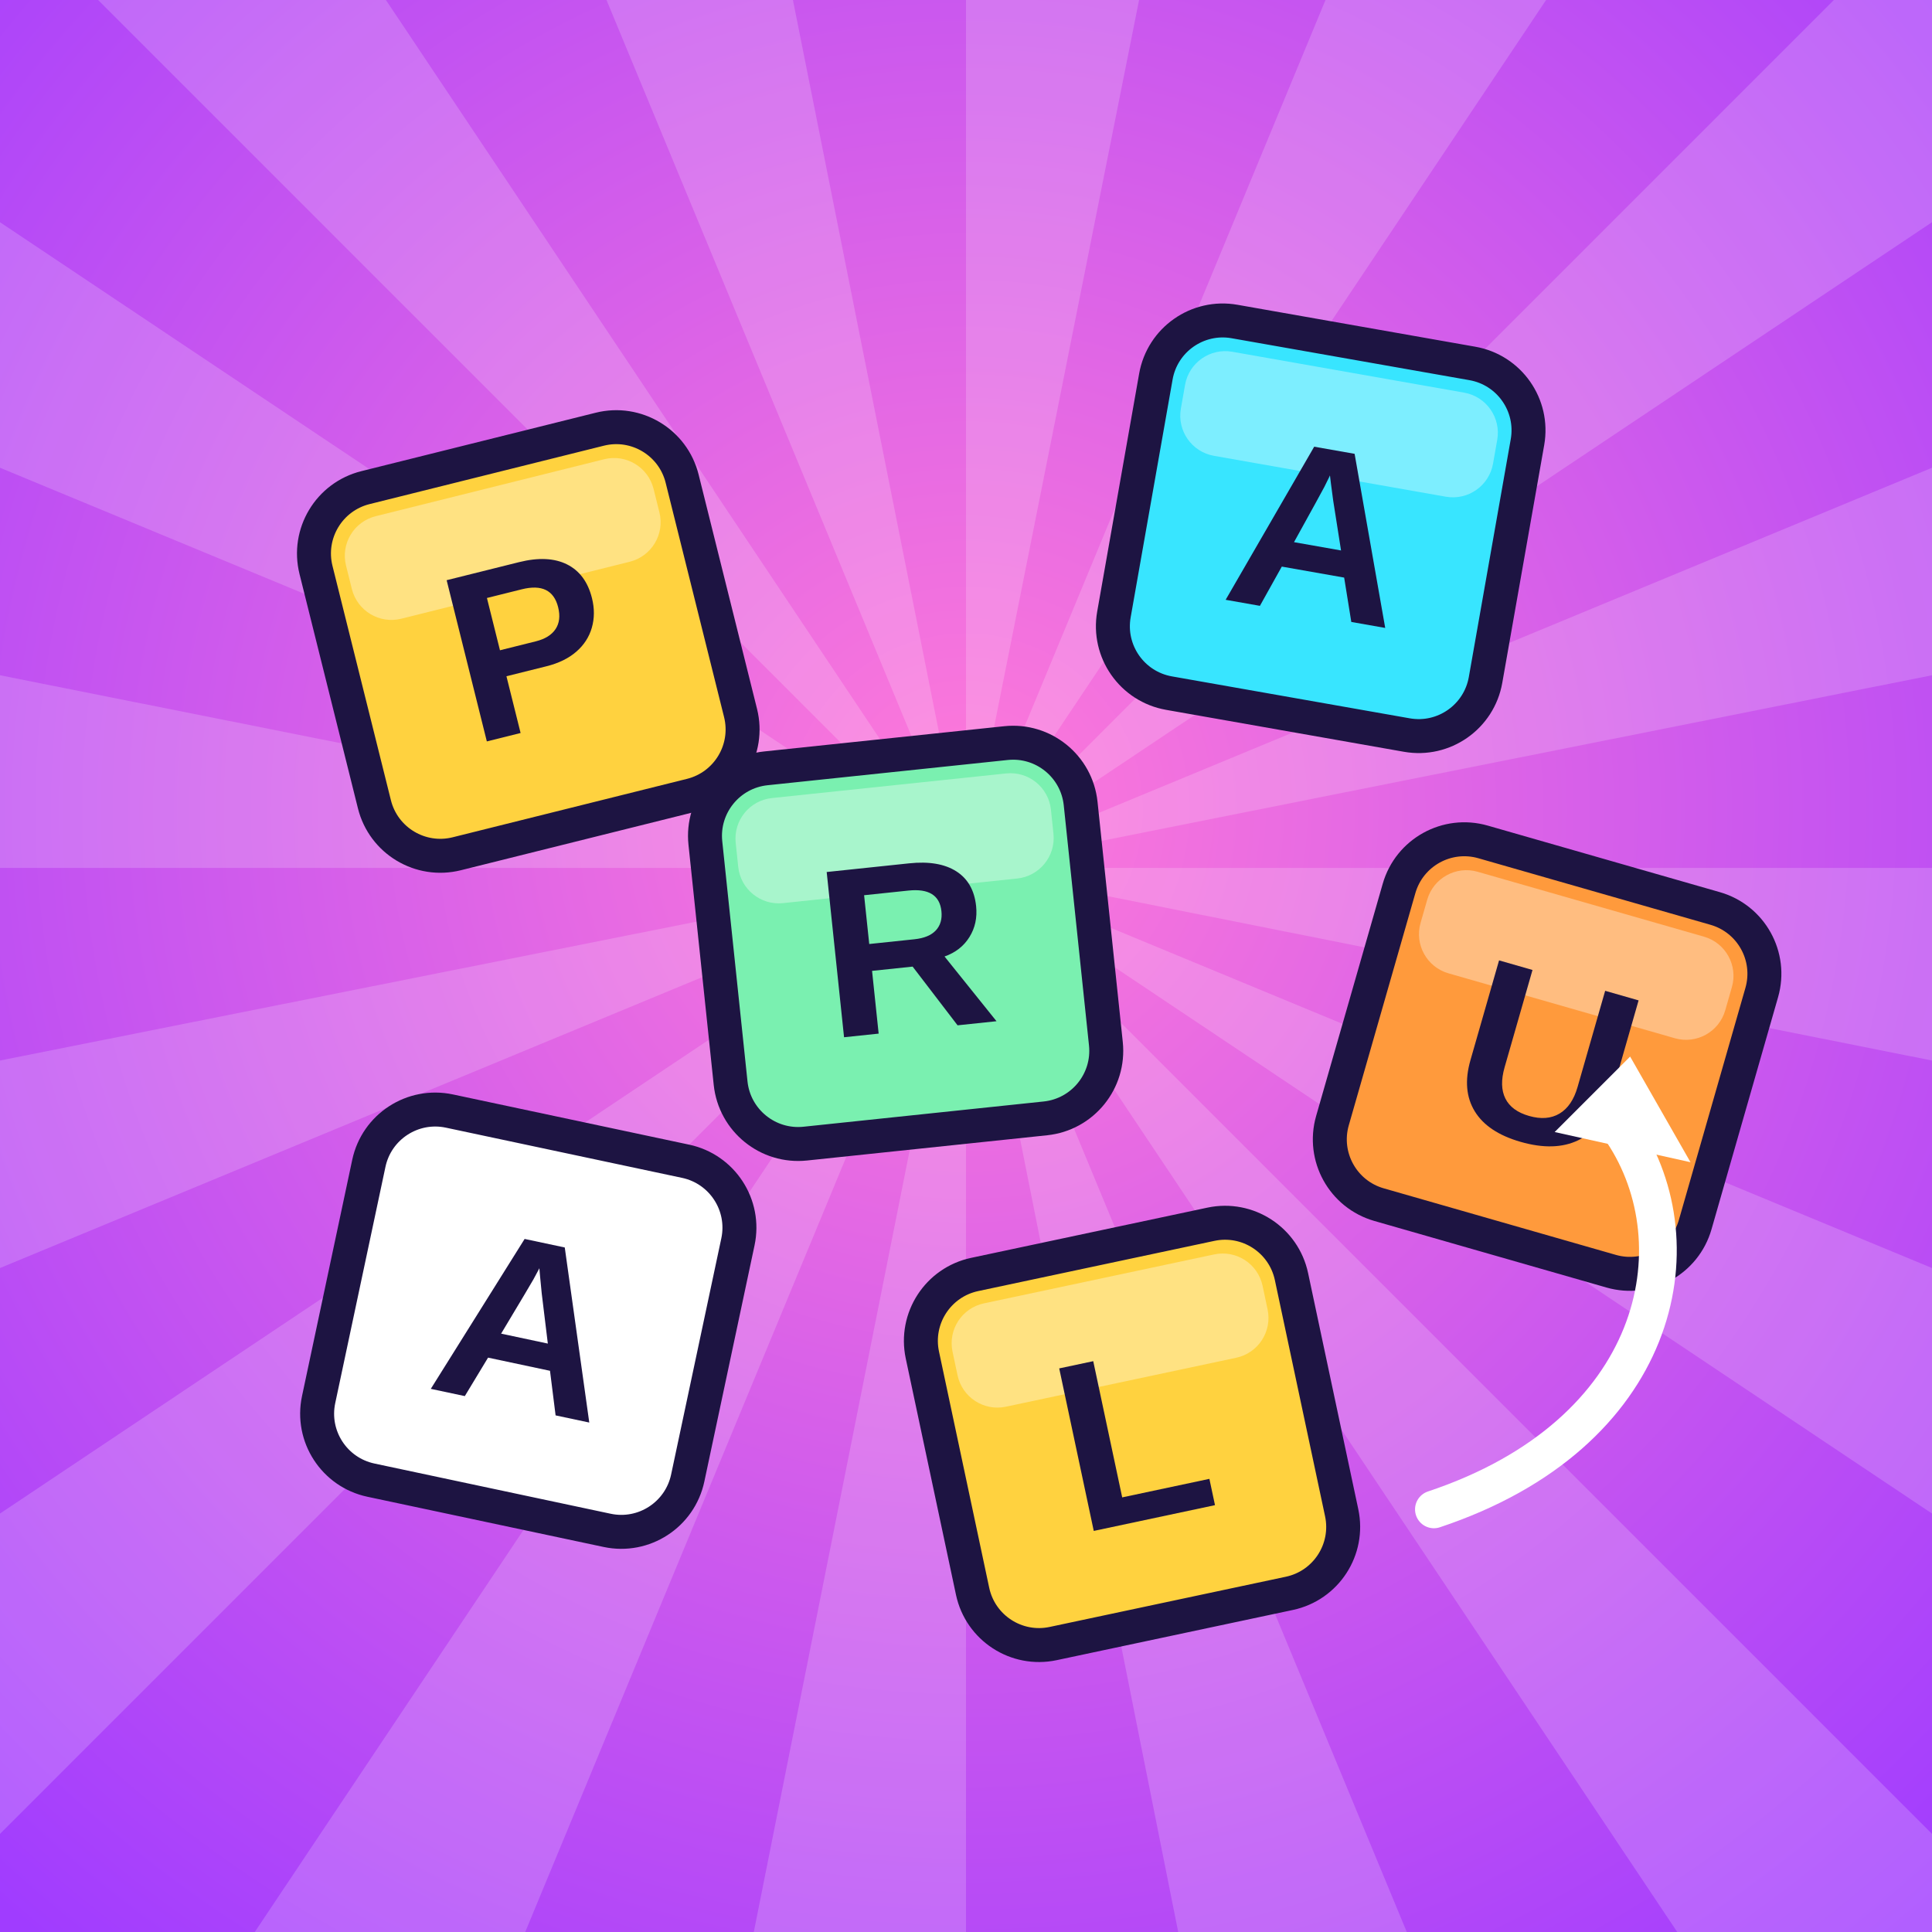
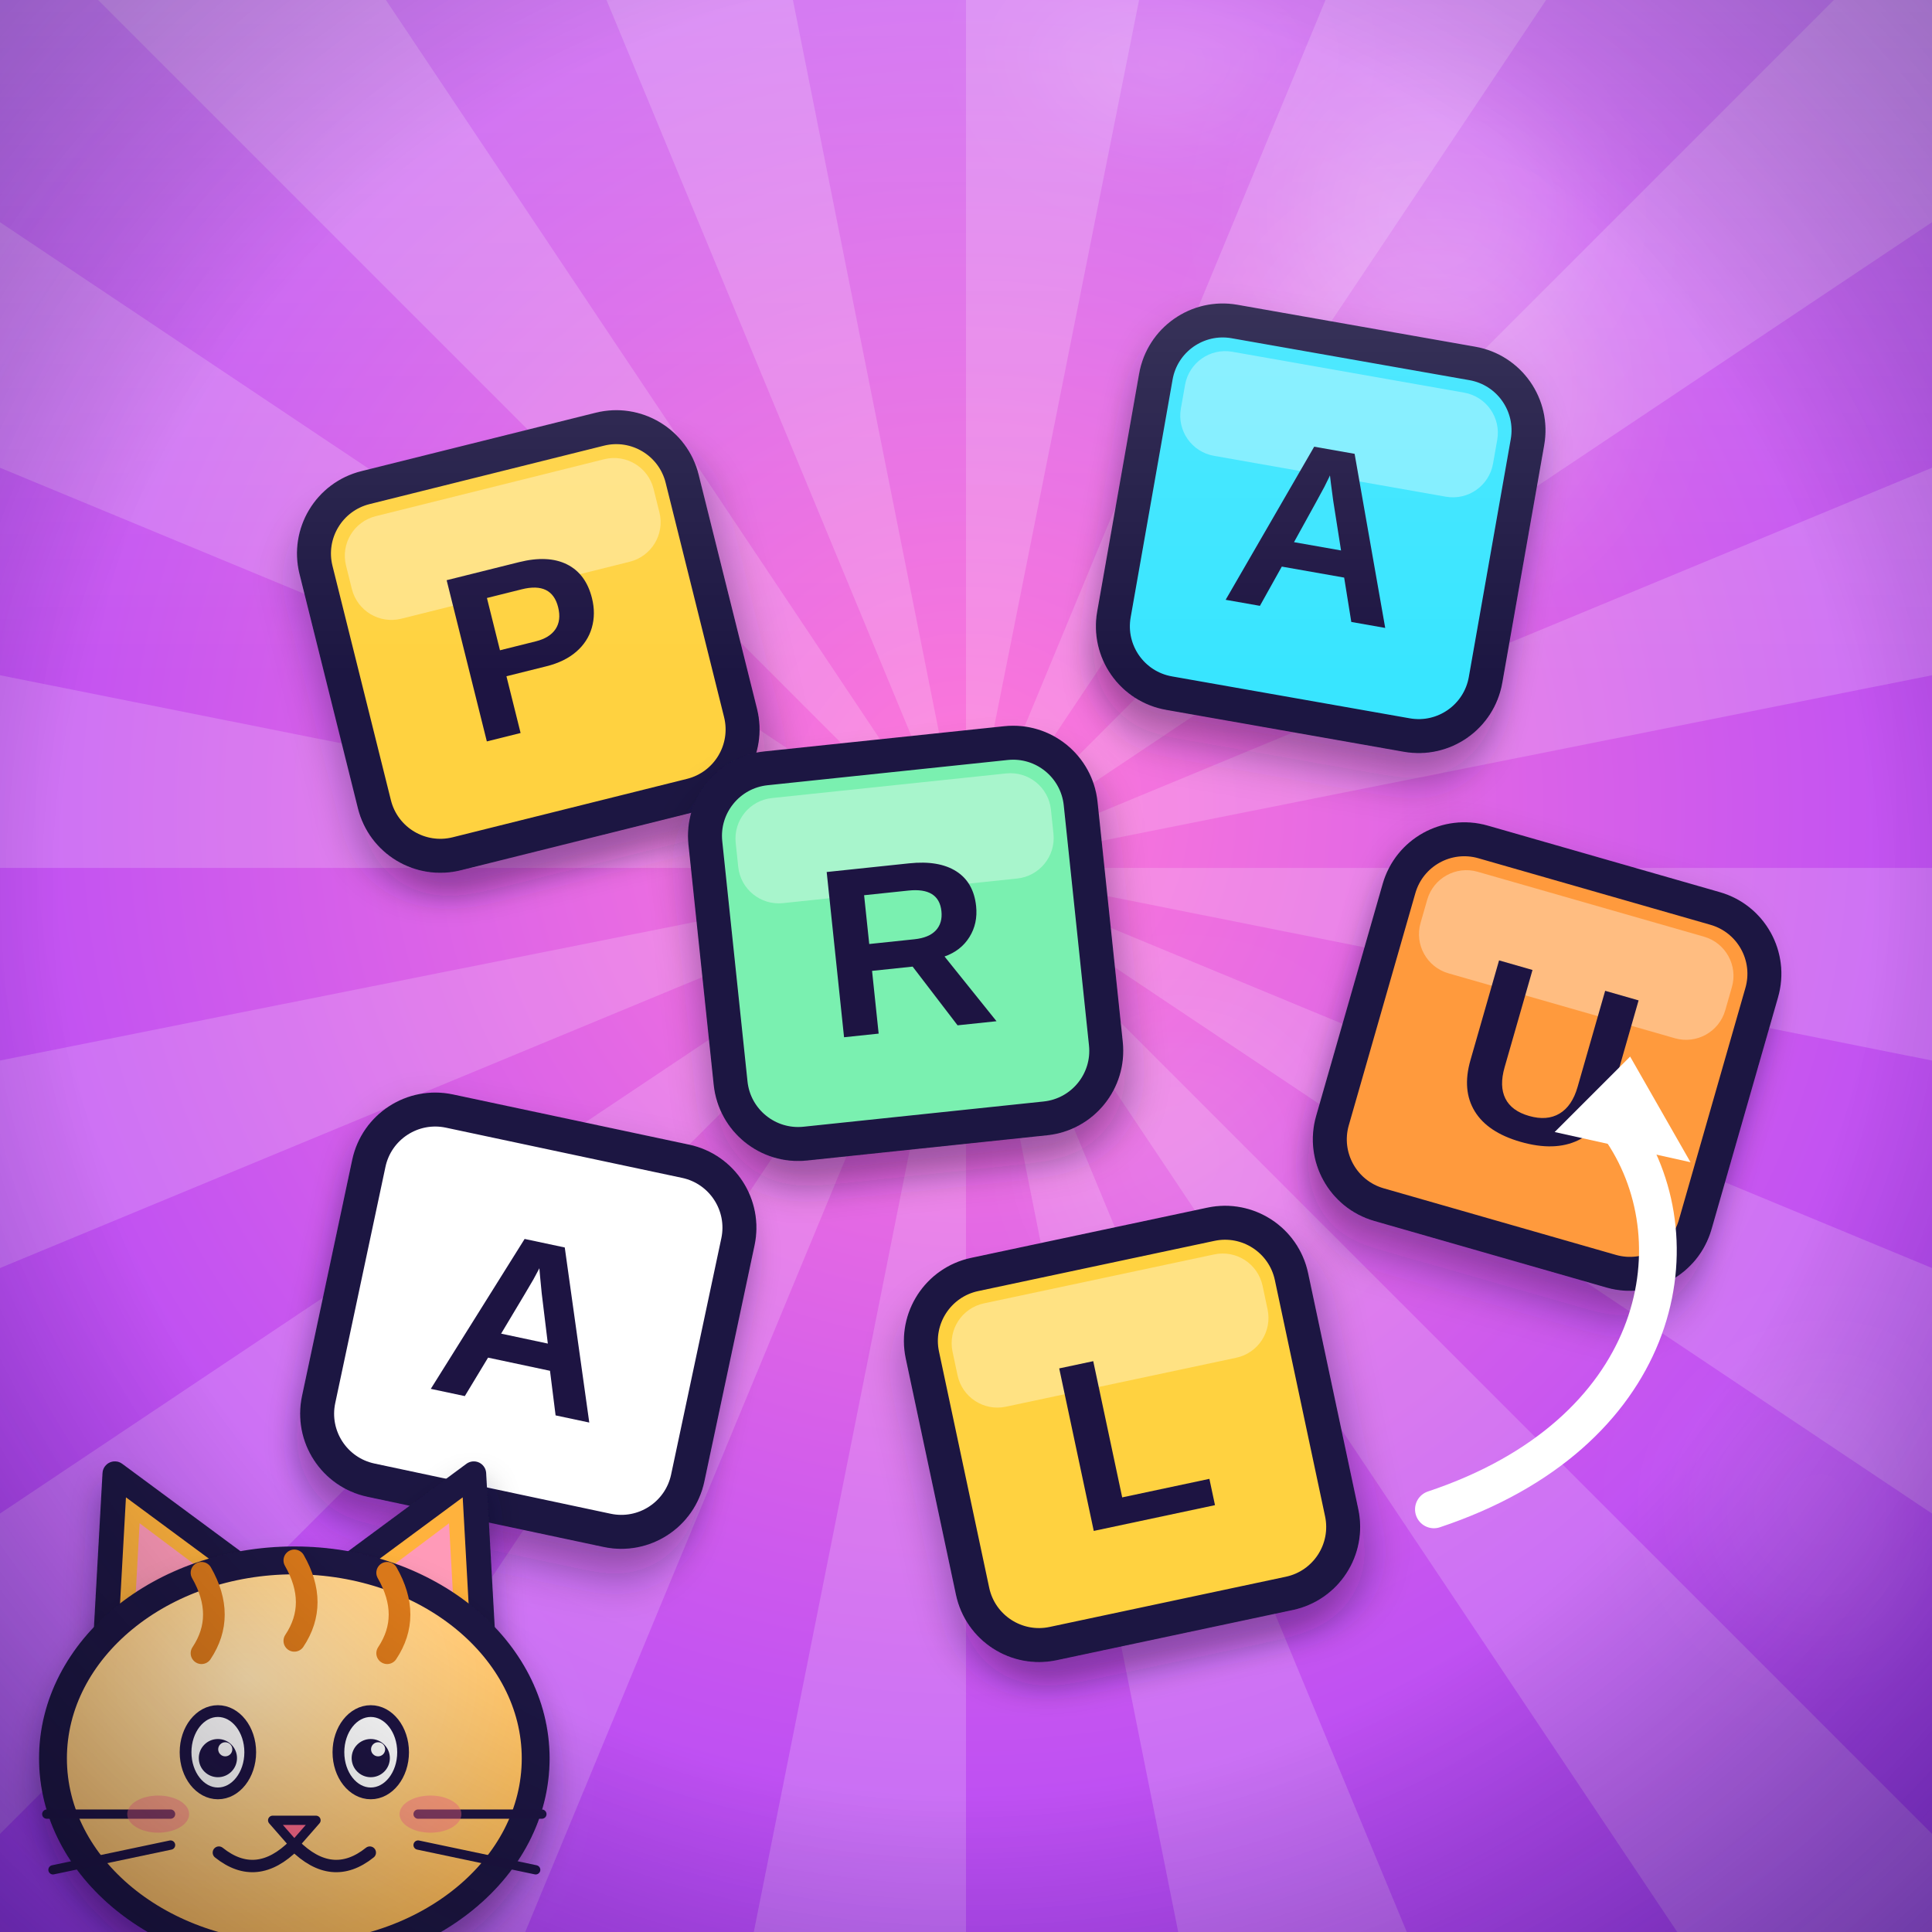
<svg xmlns="http://www.w3.org/2000/svg" viewBox="0 0 512 512" width="512" height="512">
  <defs>
+     <filter id="ds" x="-20%" y="-20%" width="140%" height="150%">
+       <feDropShadow dx="0" dy="7" stdDeviation="5" flood-color="#140c33" flood-opacity=".38" />
+     </filter>
+     <filter id="bk" x="-50%" y="-50%" width="200%" height="200%">
+       <feGaussianBlur stdDeviation="14" />
+     </filter>
+     <radialGradient id="vig" cx=".5" cy=".46" r=".75">
+       <stop offset=".62" stop-color="#000" stop-opacity="0" />
+       <stop offset="1" stop-color="#0a0620" stop-opacity=".42" />
+     </radialGradient>
+     <linearGradient id="gl" x1="0" y1="0" x2="0" y2="1">
+       <stop offset="0" stop-color="#fff" stop-opacity=".22" />
+       <stop offset=".35" stop-color="#fff" stop-opacity="0" />
+     </linearGradient>
    <radialGradient id="g1" cx="0.5" cy="0.42" r="0.75">
      <stop offset="0" stop-color="#ff7ad9" />
      <stop offset="1" stop-color="#a03cff" />
    </radialGradient>
+     <radialGradient id="g2" cx="0.4" cy="0.3" r="0.9">
+       <stop offset="0" stop-color="#ffe2b0" />
+       <stop offset="1" stop-color="#ffb23e" />
+     </radialGradient>
  </defs>
  <rect width="512" height="512" fill="url(#g1)" />
  <path d="M256 230L956 230L943 367ZM256 230L903 498L838 619ZM256 230L751 725L645 812ZM256 230L524 877L393 917ZM256 230L256 930L119 917ZM256 230L-12 877L-133 812ZM256 230L-239 725L-326 619ZM256 230L-391 498L-431 367ZM256 230L-444 230L-431 93ZM256 230L-391 -38L-326 -159ZM256 230L-239 -265L-133 -352ZM256 230L-12 -417L119 -457ZM256 230L256 -470L393 -457ZM256 230L524 -417L645 -352ZM256 230L751 -265L838 -159ZM256 230L903 -38L943 93Z" fill="#ffffff" opacity="0.18" />
+   <circle cx="91" cy="470" r="40" fill="#fff" opacity="0.13" filter="url(#bk)" />
+   <circle cx="313" cy="307" r="35" fill="#fff" opacity="0.10" filter="url(#bk)" />
+   <circle cx="380" cy="57" r="37" fill="#fff" opacity="0.17" filter="url(#bk)" />
+   <circle cx="484" cy="400" r="35" fill="#fff" opacity="0.10" filter="url(#bk)" />
+   <circle cx="380" cy="103" r="45" fill="#fff" opacity="0.14" filter="url(#bk)" />
+   <circle cx="308" cy="1" r="32" fill="#fff" opacity="0.17" filter="url(#bk)" />
  <g transform="rotate(-14 140 170)">
-     <rect x="90" y="120" width="100" height="100" rx="18" fill="#ffd23f" stroke="#1d1442" stroke-width="9" stroke-linejoin="round" stroke-linecap="round" />
+     <rect x="90" y="120" width="100" height="100" rx="18" fill="#ffd23f" stroke="#1d1442" stroke-width="9" stroke-linejoin="round" stroke-linecap="round" filter="url(#ds)" />
    <rect x="98" y="128" width="84" height="28" rx="10.8" fill="#fff" opacity=".35" />
    <text x="140.0" y="193.04" text-anchor="middle" font-size="64" font-family="'Arial Black','Arial Rounded MT Bold',Arial,Helvetica,sans-serif" font-weight="900" fill="#1d1442">P</text>
  </g>
  <g transform="rotate(10 350 140)">
-     <rect x="300" y="90" width="100" height="100" rx="18" fill="#38e5ff" stroke="#1d1442" stroke-width="9" stroke-linejoin="round" stroke-linecap="round" />
+     <rect x="300" y="90" width="100" height="100" rx="18" fill="#38e5ff" stroke="#1d1442" stroke-width="9" stroke-linejoin="round" stroke-linecap="round" filter="url(#ds)" />
    <rect x="308" y="98" width="84" height="28" rx="10.8" fill="#fff" opacity=".35" />
    <text x="350.0" y="163.04" text-anchor="middle" font-size="64" font-family="'Arial Black','Arial Rounded MT Bold',Arial,Helvetica,sans-serif" font-weight="900" fill="#1d1442">A</text>
  </g>
  <g transform="rotate(-6 240 250)">
-     <rect x="190" y="200" width="100" height="100" rx="18" fill="#7af0b0" stroke="#1d1442" stroke-width="9" stroke-linejoin="round" stroke-linecap="round" />
+     <rect x="190" y="200" width="100" height="100" rx="18" fill="#7af0b0" stroke="#1d1442" stroke-width="9" stroke-linejoin="round" stroke-linecap="round" filter="url(#ds)" />
    <rect x="198" y="208" width="84" height="28" rx="10.8" fill="#fff" opacity=".35" />
    <text x="240.0" y="273.04" text-anchor="middle" font-size="64" font-family="'Arial Black','Arial Rounded MT Bold',Arial,Helvetica,sans-serif" font-weight="900" fill="#1d1442">R</text>
  </g>
  <g transform="rotate(16 410 280)">
-     <rect x="360" y="230" width="100" height="100" rx="18" fill="#ff9a3c" stroke="#1d1442" stroke-width="9" stroke-linejoin="round" stroke-linecap="round" />
+     <rect x="360" y="230" width="100" height="100" rx="18" fill="#ff9a3c" stroke="#1d1442" stroke-width="9" stroke-linejoin="round" stroke-linecap="round" filter="url(#ds)" />
    <rect x="368" y="238" width="84" height="28" rx="10.8" fill="#fff" opacity=".35" />
    <text x="410.0" y="303.04" text-anchor="middle" font-size="64" font-family="'Arial Black','Arial Rounded MT Bold',Arial,Helvetica,sans-serif" font-weight="900" fill="#1d1442">U</text>
  </g>
  <g transform="rotate(12 140 350)">
-     <rect x="90" y="300" width="100" height="100" rx="18" fill="#ffffff" stroke="#1d1442" stroke-width="9" stroke-linejoin="round" stroke-linecap="round" />
+     <rect x="90" y="300" width="100" height="100" rx="18" fill="#ffffff" stroke="#1d1442" stroke-width="9" stroke-linejoin="round" stroke-linecap="round" filter="url(#ds)" />
    <rect x="98" y="308" width="84" height="28" rx="10.8" fill="#fff" opacity=".35" />
    <text x="140.0" y="373.04" text-anchor="middle" font-size="64" font-family="'Arial Black','Arial Rounded MT Bold',Arial,Helvetica,sans-serif" font-weight="900" fill="#1d1442">A</text>
  </g>
  <g transform="rotate(-12 300 380)">
-     <rect x="250" y="330" width="100" height="100" rx="18" fill="#ffd23f" stroke="#1d1442" stroke-width="9" stroke-linejoin="round" stroke-linecap="round" />
+     <rect x="250" y="330" width="100" height="100" rx="18" fill="#ffd23f" stroke="#1d1442" stroke-width="9" stroke-linejoin="round" stroke-linecap="round" filter="url(#ds)" />
    <rect x="258" y="338" width="84" height="28" rx="10.8" fill="#fff" opacity=".35" />
    <text x="300.0" y="403.04" text-anchor="middle" font-size="64" font-family="'Arial Black','Arial Rounded MT Bold',Arial,Helvetica,sans-serif" font-weight="900" fill="#1d1442">L</text>
  </g>
  <path d="M380 400 C440 380 450 330 430 300" stroke="#fff" stroke-width="10" fill="none" stroke-linecap="round" />
  <path d="M412 300 L432 280 L448 308Z" fill="#fff" />
+   <g transform="translate(78 466) scale(0.82)">
+     <path d="M-62 -20 L-58 -92 L-12 -58Z M62 -20 L58 -92 L12 -58Z" fill="#ffb23e" stroke="#1d1442" stroke-width="8" stroke-linejoin="round" stroke-linecap="round" filter="url(#ds)" />
+     <path d="M-52 -40 L-50 -76 L-26 -58Z M52 -40 L50 -76 L26 -58Z" fill="#ff9ab8" />
+     <ellipse cx="0" cy="0" rx="78" ry="64" fill="url(#g2)" stroke="#1d1442" stroke-width="9" stroke-linejoin="round" stroke-linecap="round" filter="url(#ds)" />
+     <path d="M-30 -60 q8 14 0 26 M0 -64 q8 14 0 26 M30 -60 q8 14 0 26" stroke="#d9781a" stroke-width="7" fill="none" stroke-linecap="round" />
+   </g>
+   <ellipse cx="57.746" cy="464.36" rx="8.569" ry="10.906" fill="#fff" stroke="#1d1442" stroke-width="3.116" />
+   <circle cx="57.746" cy="465.918" r="5.063" fill="#1d1442" />
+   <circle cx="59.694" cy="463.581" r="1.87" fill="#fff" />
+   <ellipse cx="98.254" cy="464.36" rx="8.569" ry="10.906" fill="#fff" stroke="#1d1442" stroke-width="3.116" />
+   <circle cx="98.254" cy="465.918" r="5.063" fill="#1d1442" />
+   <circle cx="100.201" cy="463.581" r="1.87" fill="#fff" />
+   <path d="M72.26 482.4 L83.74 482.4 L78 488.96Z" fill="#ff6b8a" stroke="#1d1442" stroke-width="2.46" stroke-linejoin="round" />
+   <path d="M78 488.96 q-10 10 -20 2 M78 488.96 q10 10 20 2" stroke="#1d1442" stroke-width="3.28" fill="none" stroke-linecap="round" />
+   <path d="M45.2 480.76 H12.4 M45.2 488.96 L14.04 495.52 M110.8 480.76 H143.6 M110.8 488.96 L141.96 495.52" stroke="#1d1442" stroke-width="2.46" stroke-linecap="round" />
+   <ellipse cx="41.92" cy="480.76" rx="8.2" ry="4.92" fill="#ff6b8a" opacity=".45" />
+   <ellipse cx="114.08" cy="480.76" rx="8.2" ry="4.92" fill="#ff6b8a" opacity=".45" />
+   <rect width="512" height="512" fill="url(#vig)" />
+   <rect width="512" height="512" fill="url(#gl)" />
</svg>
